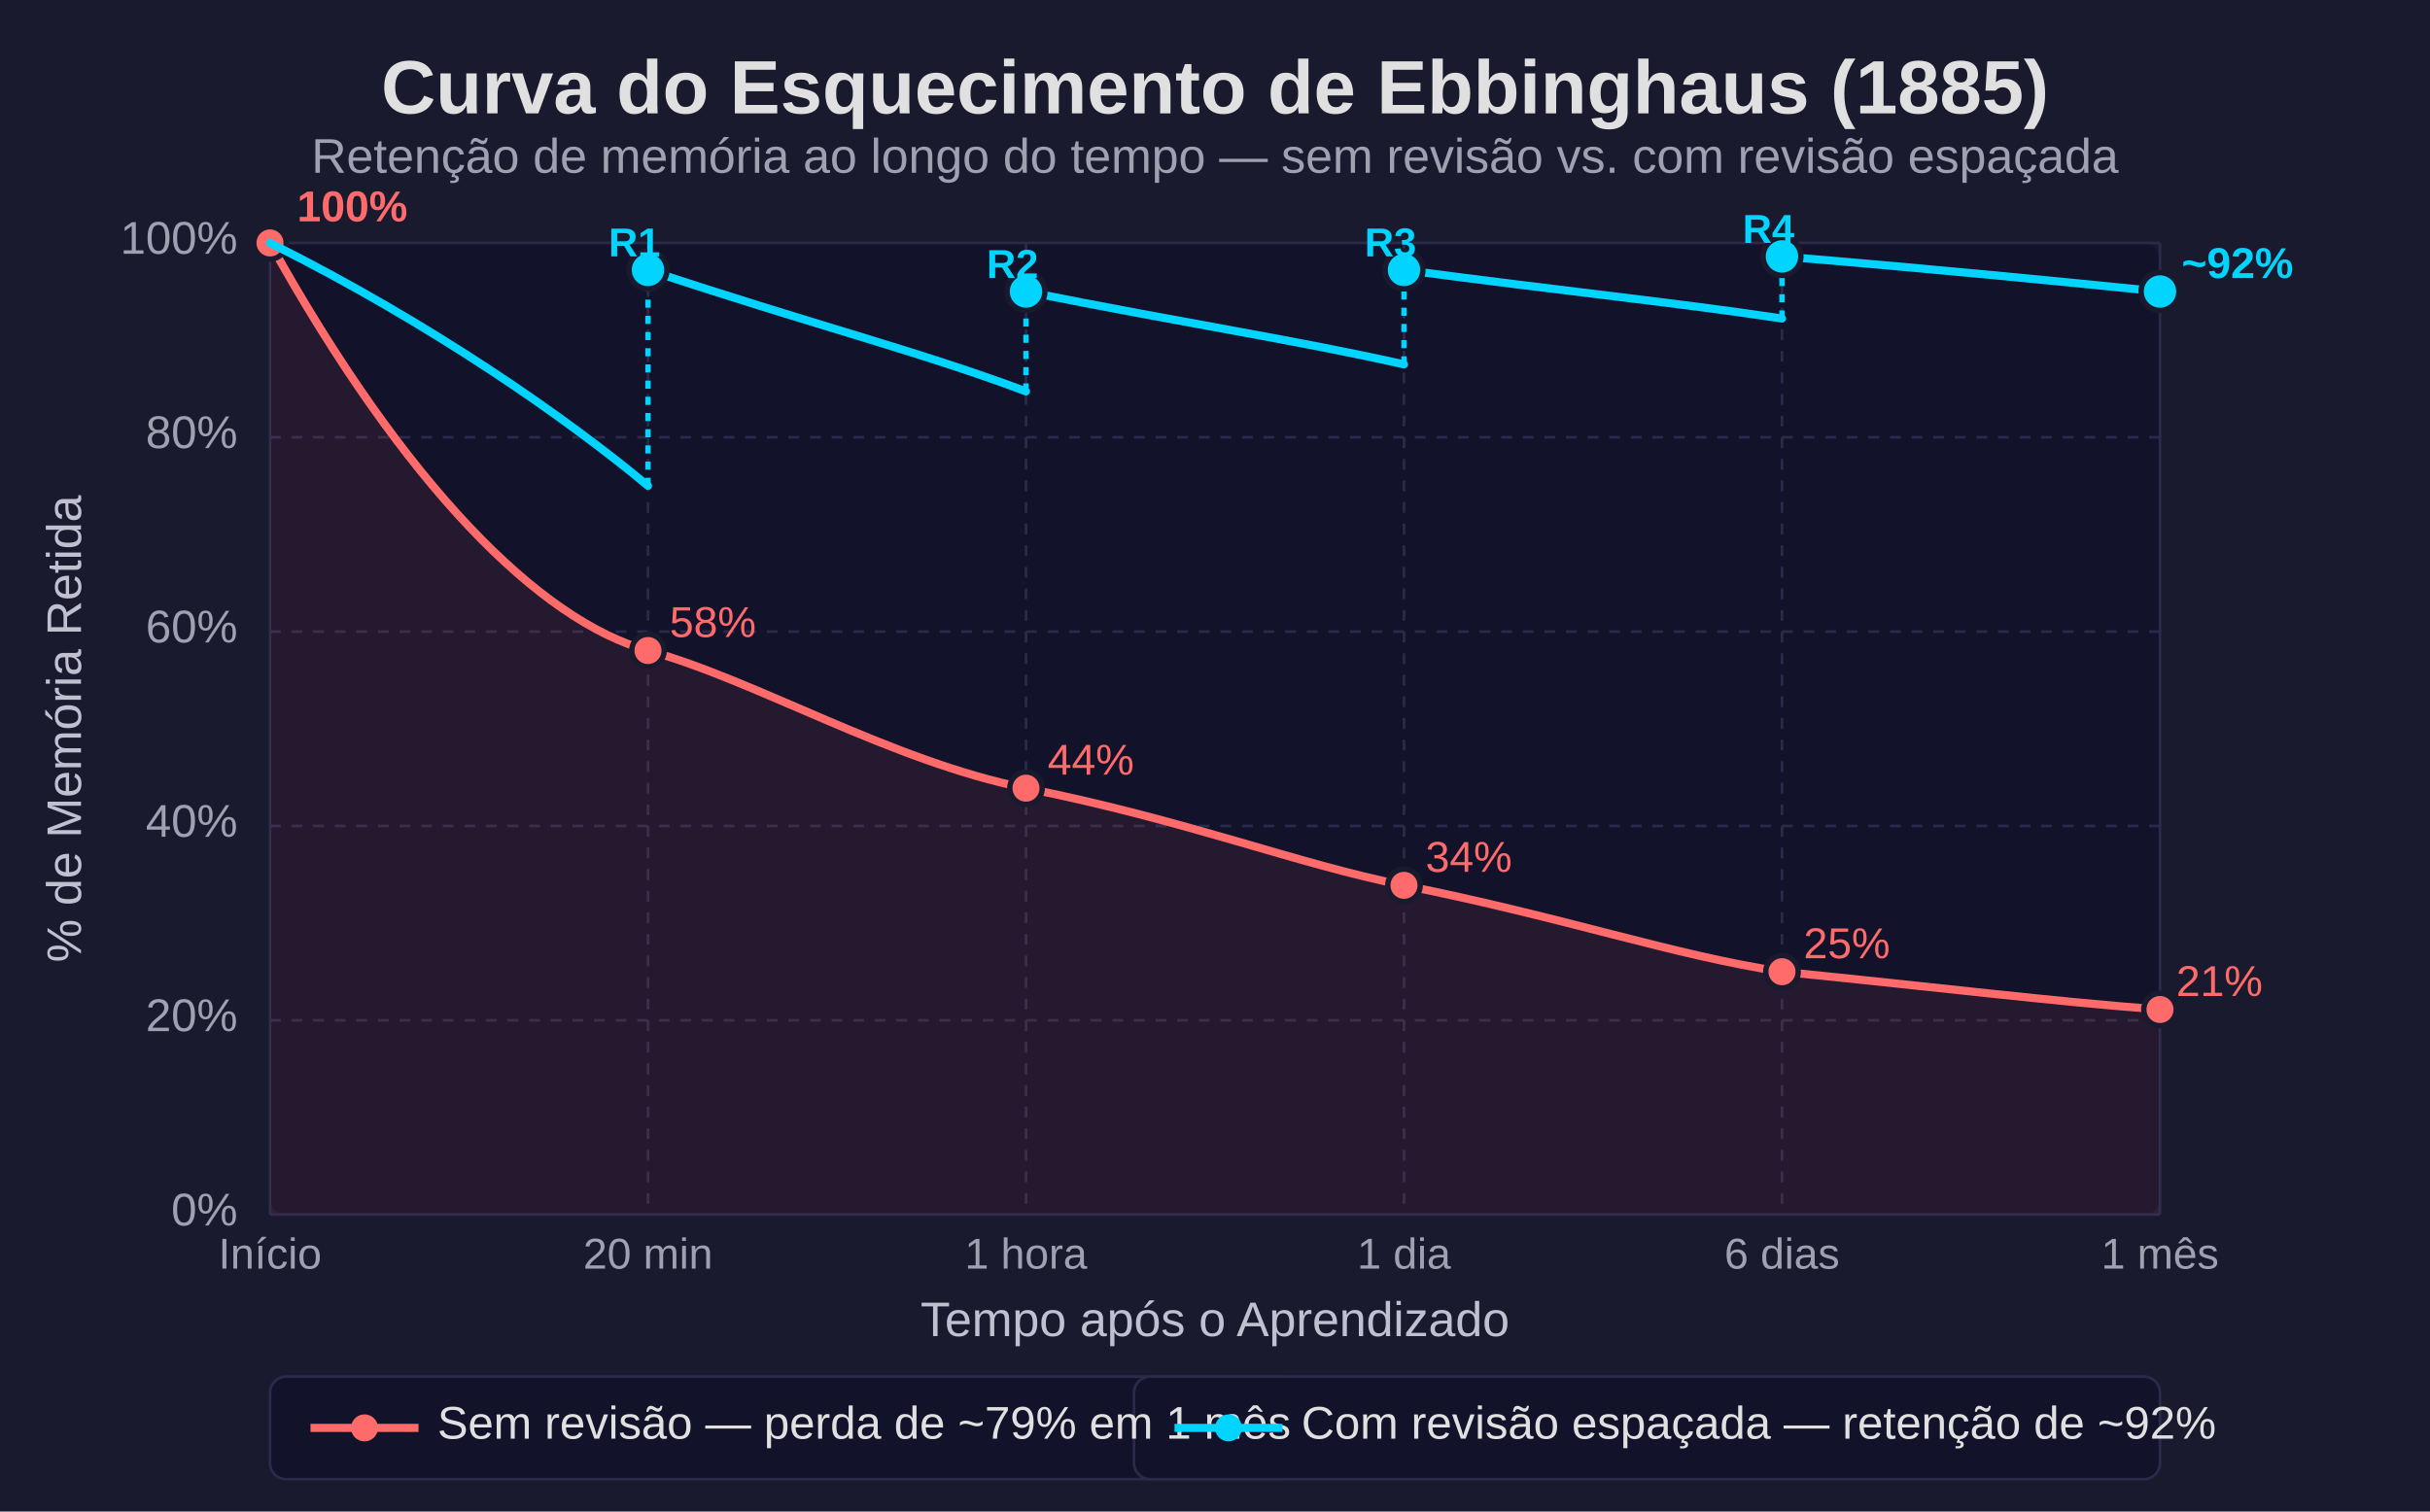
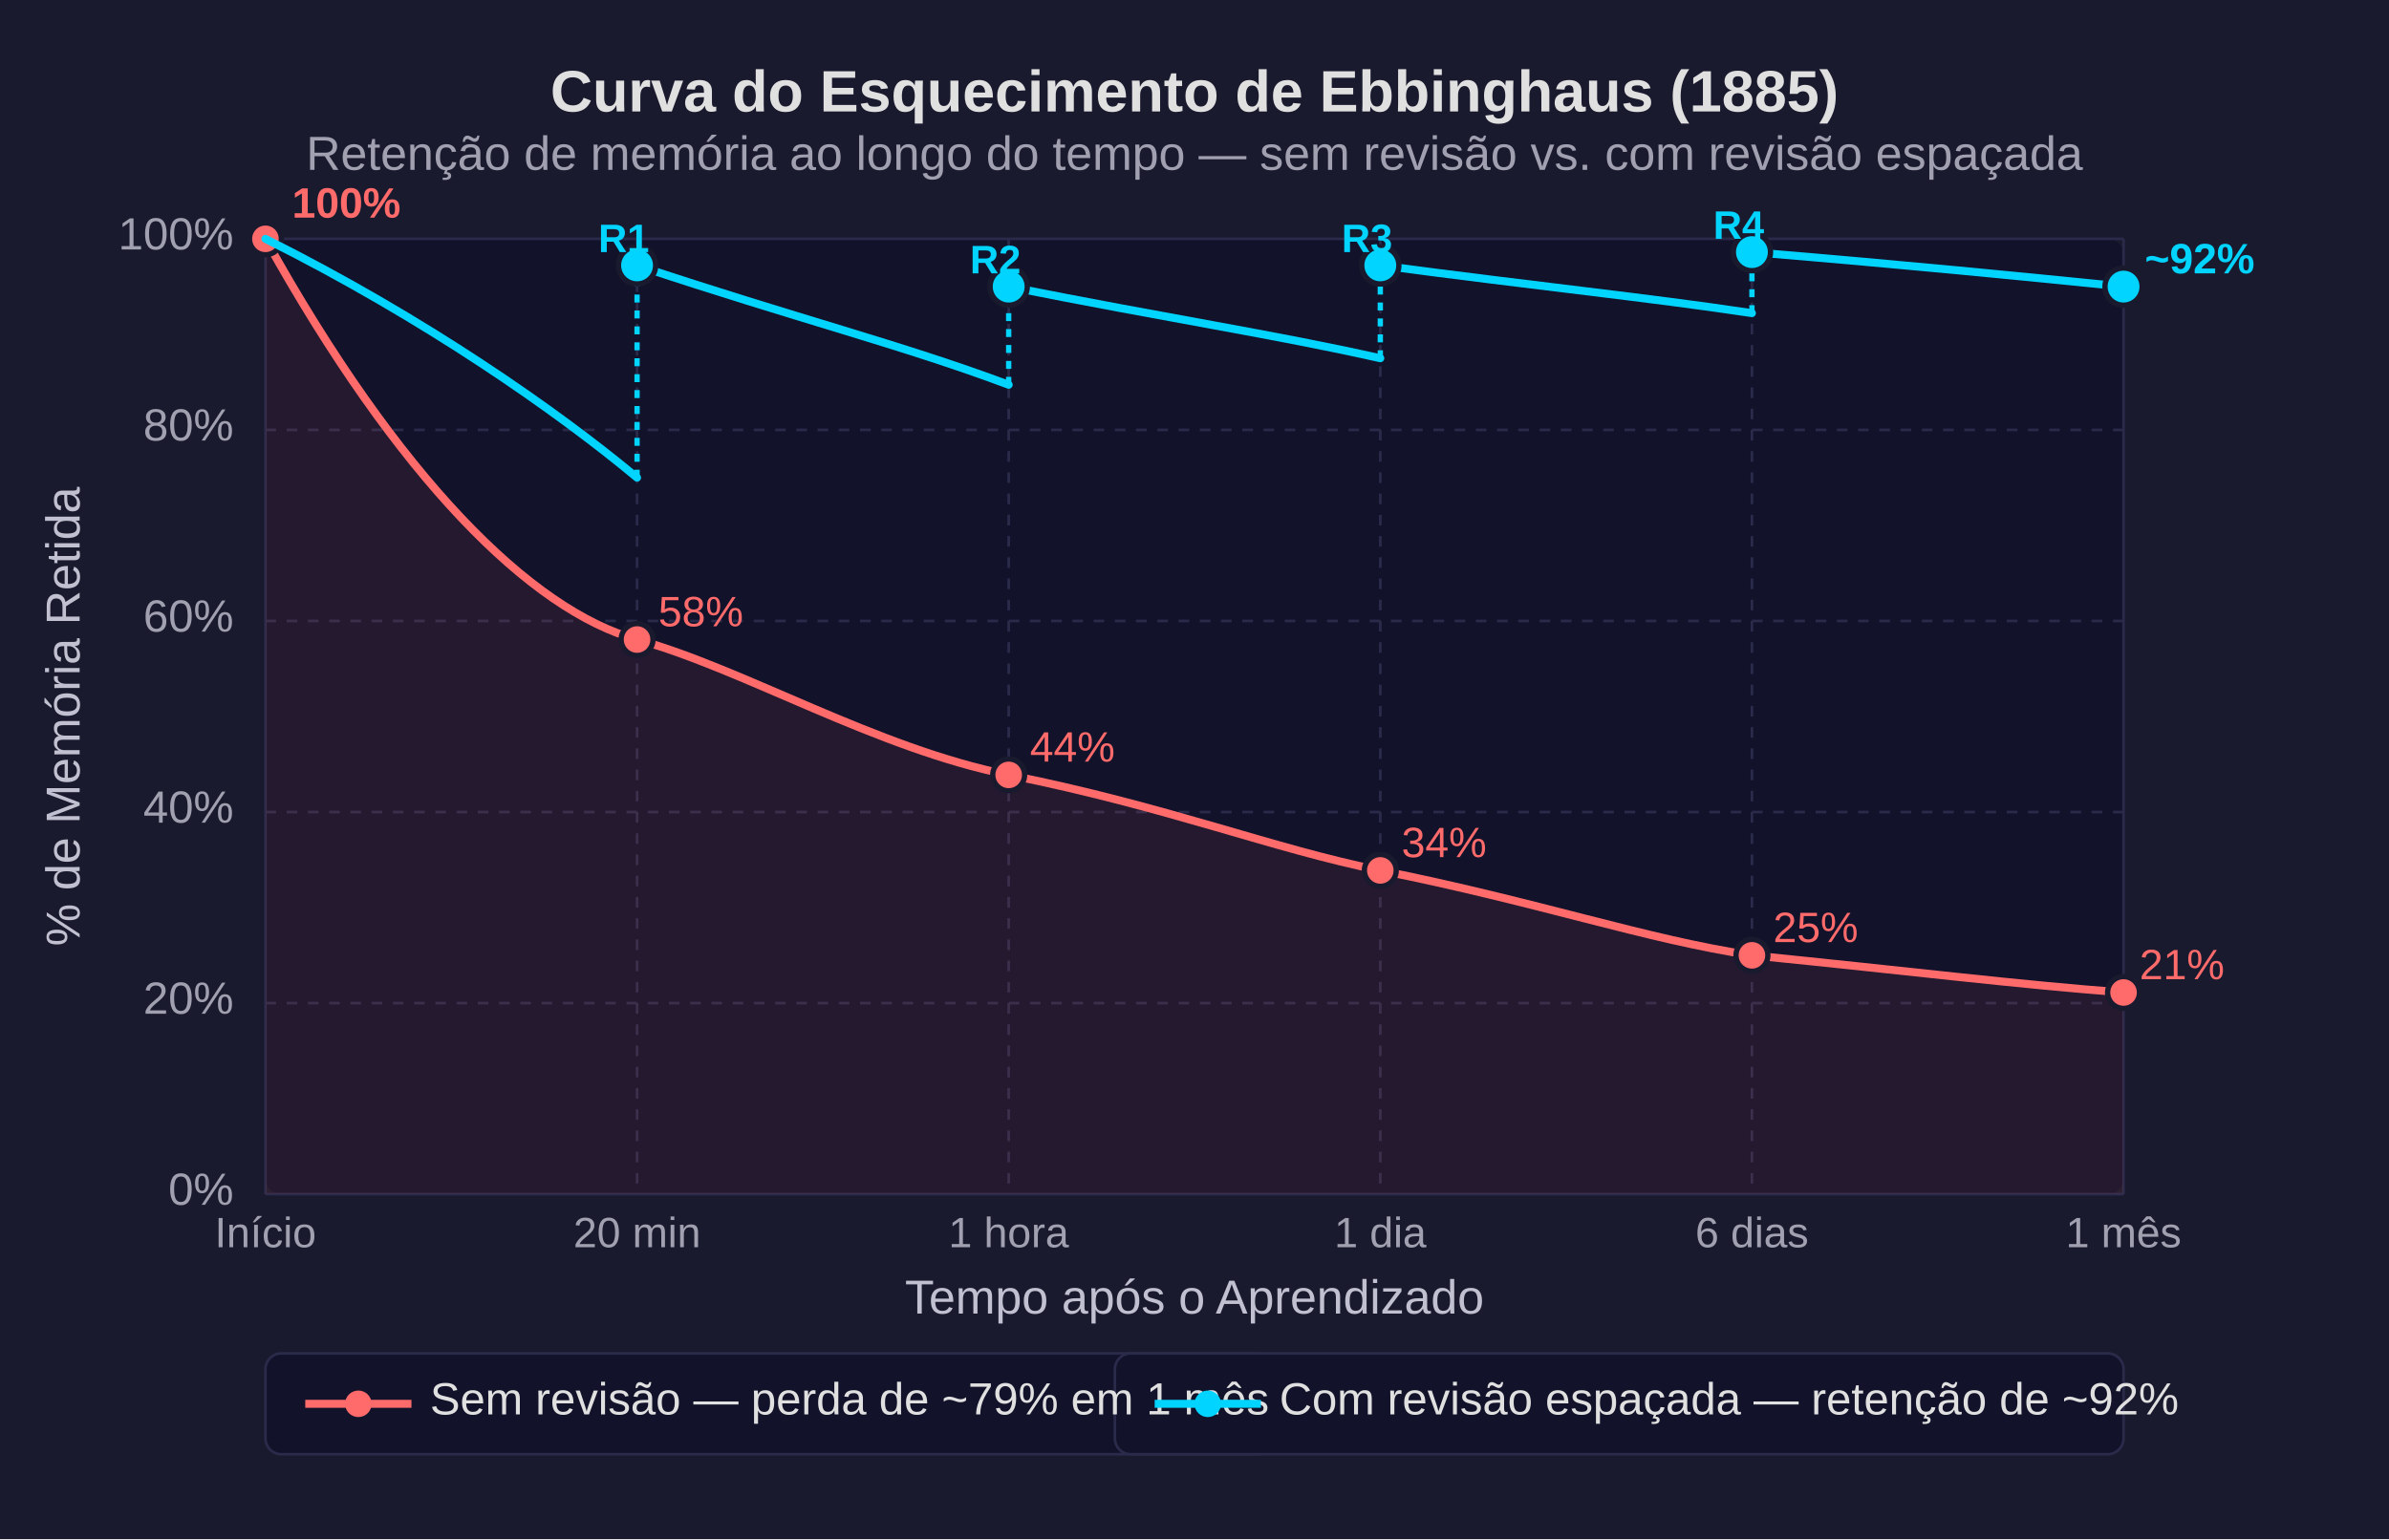
- <svg xmlns="http://www.w3.org/2000/svg" width="900" height="560" viewBox="0 0 900 560" font-family="'Segoe UI', Arial, sans-serif">
-   <rect width="900" height="560" fill="#1a1a2e" />
-   <text x="450" y="42" text-anchor="middle" fill="#e0e0e0" font-size="28" font-weight="bold">Curva do Esquecimento de Ebbinghaus (1885)</text>
+ <svg xmlns="http://www.w3.org/2000/svg" width="900" height="580" viewBox="0 0 900 580" font-family="'Segoe UI', Arial, sans-serif">
+   <rect width="900" height="580" fill="#1a1a2e" />
+   <text x="450" y="42" text-anchor="middle" fill="#e0e0e0" font-size="22" font-weight="bold">Curva do Esquecimento de Ebbinghaus (1885)</text>
  <text x="450" y="64" text-anchor="middle" fill="#a0a0b0" font-size="18">Retenção de memória ao longo do tempo — sem revisão vs. com revisão espaçada</text>
  <rect x="100" y="90" width="700" height="360" fill="#12122a" rx="6" />
  <line x1="100" y1="90" x2="800" y2="90" stroke="#2a2a4a" stroke-width="1" />
  <line x1="100" y1="162" x2="800" y2="162" stroke="#2a2a4a" stroke-width="1" stroke-dasharray="4,4" />
  <line x1="100" y1="234" x2="800" y2="234" stroke="#2a2a4a" stroke-width="1" stroke-dasharray="4,4" />
  <line x1="100" y1="306" x2="800" y2="306" stroke="#2a2a4a" stroke-width="1" stroke-dasharray="4,4" />
  <line x1="100" y1="378" x2="800" y2="378" stroke="#2a2a4a" stroke-width="1" stroke-dasharray="4,4" />
  <line x1="100" y1="450" x2="800" y2="450" stroke="#2a2a4a" stroke-width="1" />
  <line x1="100" y1="90" x2="100" y2="450" stroke="#2a2a4a" stroke-width="1" />
  <line x1="240" y1="90" x2="240" y2="450" stroke="#2a2a4a" stroke-width="1" stroke-dasharray="4,4" />
  <line x1="380" y1="90" x2="380" y2="450" stroke="#2a2a4a" stroke-width="1" stroke-dasharray="4,4" />
  <line x1="520" y1="90" x2="520" y2="450" stroke="#2a2a4a" stroke-width="1" stroke-dasharray="4,4" />
  <line x1="660" y1="90" x2="660" y2="450" stroke="#2a2a4a" stroke-width="1" stroke-dasharray="4,4" />
  <line x1="800" y1="90" x2="800" y2="450" stroke="#2a2a4a" stroke-width="1" />
  <text x="88" y="94" text-anchor="end" fill="#a0a0b0" font-size="17">100%</text>
  <text x="88" y="166" text-anchor="end" fill="#a0a0b0" font-size="17">80%</text>
  <text x="88" y="238" text-anchor="end" fill="#a0a0b0" font-size="17">60%</text>
  <text x="88" y="310" text-anchor="end" fill="#a0a0b0" font-size="17">40%</text>
  <text x="88" y="382" text-anchor="end" fill="#a0a0b0" font-size="17">20%</text>
  <text x="88" y="454" text-anchor="end" fill="#a0a0b0" font-size="17">0%</text>
  <text x="30" y="270" text-anchor="middle" fill="#c0c0d0" font-size="18" transform="rotate(-90,30,270)">% de Memória Retida</text>
  <text x="100" y="470" text-anchor="middle" fill="#a0a0b0" font-size="16">Início</text>
  <text x="240" y="470" text-anchor="middle" fill="#a0a0b0" font-size="16">20 min</text>
  <text x="380" y="470" text-anchor="middle" fill="#a0a0b0" font-size="16">1 hora</text>
  <text x="520" y="470" text-anchor="middle" fill="#a0a0b0" font-size="16">1 dia</text>
  <text x="660" y="470" text-anchor="middle" fill="#a0a0b0" font-size="16">6 dias</text>
  <text x="800" y="470" text-anchor="middle" fill="#a0a0b0" font-size="16">1 mês</text>
  <text x="450" y="495" text-anchor="middle" fill="#c0c0d0" font-size="18">Tempo após o Aprendizado</text>
  <path d="M 100,90 C 150,180 200,230 240,241 C 280,252 330,282 380,292 C 440,304 480,320 520,328 C 580,340 620,354 660,360 C 720,366 760,371 800,374" fill="none" stroke="#ff6b6b" stroke-width="3" stroke-linecap="round" />
  <path d="M 100,90 C 150,180 200,230 240,241 C 280,252 330,282 380,292 C 440,304 480,320 520,328 C 580,340 620,354 660,360 C 720,366 760,371 800,374 L 800,450 L 100,450 Z" fill="#ff6b6b" fill-opacity="0.08" />
  <circle cx="100" cy="90" r="6" fill="#ff6b6b" stroke="#1a1a2e" stroke-width="2" />
  <circle cx="240" cy="241" r="6" fill="#ff6b6b" stroke="#1a1a2e" stroke-width="2" />
  <circle cx="380" cy="292" r="6" fill="#ff6b6b" stroke="#1a1a2e" stroke-width="2" />
  <circle cx="520" cy="328" r="6" fill="#ff6b6b" stroke="#1a1a2e" stroke-width="2" />
  <circle cx="660" cy="360" r="6" fill="#ff6b6b" stroke="#1a1a2e" stroke-width="2" />
  <circle cx="800" cy="374" r="6" fill="#ff6b6b" stroke="#1a1a2e" stroke-width="2" />
  <text x="110" y="82" fill="#ff6b6b" font-size="16" font-weight="bold">100%</text>
  <text x="248" y="236" fill="#ff6b6b" font-size="16">58%</text>
  <text x="388" y="287" fill="#ff6b6b" font-size="16">44%</text>
  <text x="528" y="323" fill="#ff6b6b" font-size="16">34%</text>
  <text x="668" y="355" fill="#ff6b6b" font-size="16">25%</text>
  <text x="806" y="369" fill="#ff6b6b" font-size="16">21%</text>
  <path d="M 100,90 C 160,120 210,155 240,180" fill="none" stroke="#00d4ff" stroke-width="3" stroke-linecap="round" />
  <line x1="240" y1="180" x2="240" y2="100" stroke="#00d4ff" stroke-width="2" stroke-dasharray="3,3" />
  <path d="M 240,100 C 300,120 340,130 380,145" fill="none" stroke="#00d4ff" stroke-width="3" stroke-linecap="round" />
  <line x1="380" y1="145" x2="380" y2="108" stroke="#00d4ff" stroke-width="2" stroke-dasharray="3,3" />
  <path d="M 380,108 C 440,120 480,126 520,135" fill="none" stroke="#00d4ff" stroke-width="3" stroke-linecap="round" />
  <line x1="520" y1="135" x2="520" y2="100" stroke="#00d4ff" stroke-width="2" stroke-dasharray="3,3" />
  <path d="M 520,100 C 580,108 620,112 660,118" fill="none" stroke="#00d4ff" stroke-width="3" stroke-linecap="round" />
  <line x1="660" y1="118" x2="660" y2="95" stroke="#00d4ff" stroke-width="2" stroke-dasharray="3,3" />
  <path d="M 660,95 C 720,100 760,104 800,108" fill="none" stroke="#00d4ff" stroke-width="3" stroke-linecap="round" />
  <circle cx="240" cy="100" r="7" fill="#00d4ff" stroke="#1a1a2e" stroke-width="2" />
  <circle cx="380" cy="108" r="7" fill="#00d4ff" stroke="#1a1a2e" stroke-width="2" />
  <circle cx="520" cy="100" r="7" fill="#00d4ff" stroke="#1a1a2e" stroke-width="2" />
  <circle cx="660" cy="95" r="7" fill="#00d4ff" stroke="#1a1a2e" stroke-width="2" />
  <circle cx="800" cy="108" r="7" fill="#00d4ff" stroke="#1a1a2e" stroke-width="2" />
  <text x="235" y="95" text-anchor="middle" fill="#00d4ff" font-size="15" font-weight="bold">R1</text>
  <text x="375" y="103" text-anchor="middle" fill="#00d4ff" font-size="15" font-weight="bold">R2</text>
  <text x="515" y="95" text-anchor="middle" fill="#00d4ff" font-size="15" font-weight="bold">R3</text>
  <text x="655" y="90" text-anchor="middle" fill="#00d4ff" font-size="15" font-weight="bold">R4</text>
  <text x="808" y="103" fill="#00d4ff" font-size="16" font-weight="bold">~92%</text>
  <rect x="100" y="510" width="380" height="38" fill="#12122a" rx="6" stroke="#2a2a4a" stroke-width="1" />
  <rect x="420" y="510" width="380" height="38" fill="#12122a" rx="6" stroke="#2a2a4a" stroke-width="1" />
  <line x1="115" y1="529" x2="155" y2="529" stroke="#ff6b6b" stroke-width="3" />
  <circle cx="135" cy="529" r="5" fill="#ff6b6b" />
  <text x="162" y="533" fill="#e0e0e0" font-size="17">Sem revisão — perda de ~79% em 1 mês</text>
  <line x1="435" y1="529" x2="475" y2="529" stroke="#00d4ff" stroke-width="3" />
  <circle cx="455" cy="529" r="5" fill="#00d4ff" />
  <text x="482" y="533" fill="#e0e0e0" font-size="17">Com revisão espaçada — retenção de ~92%</text>
</svg>
